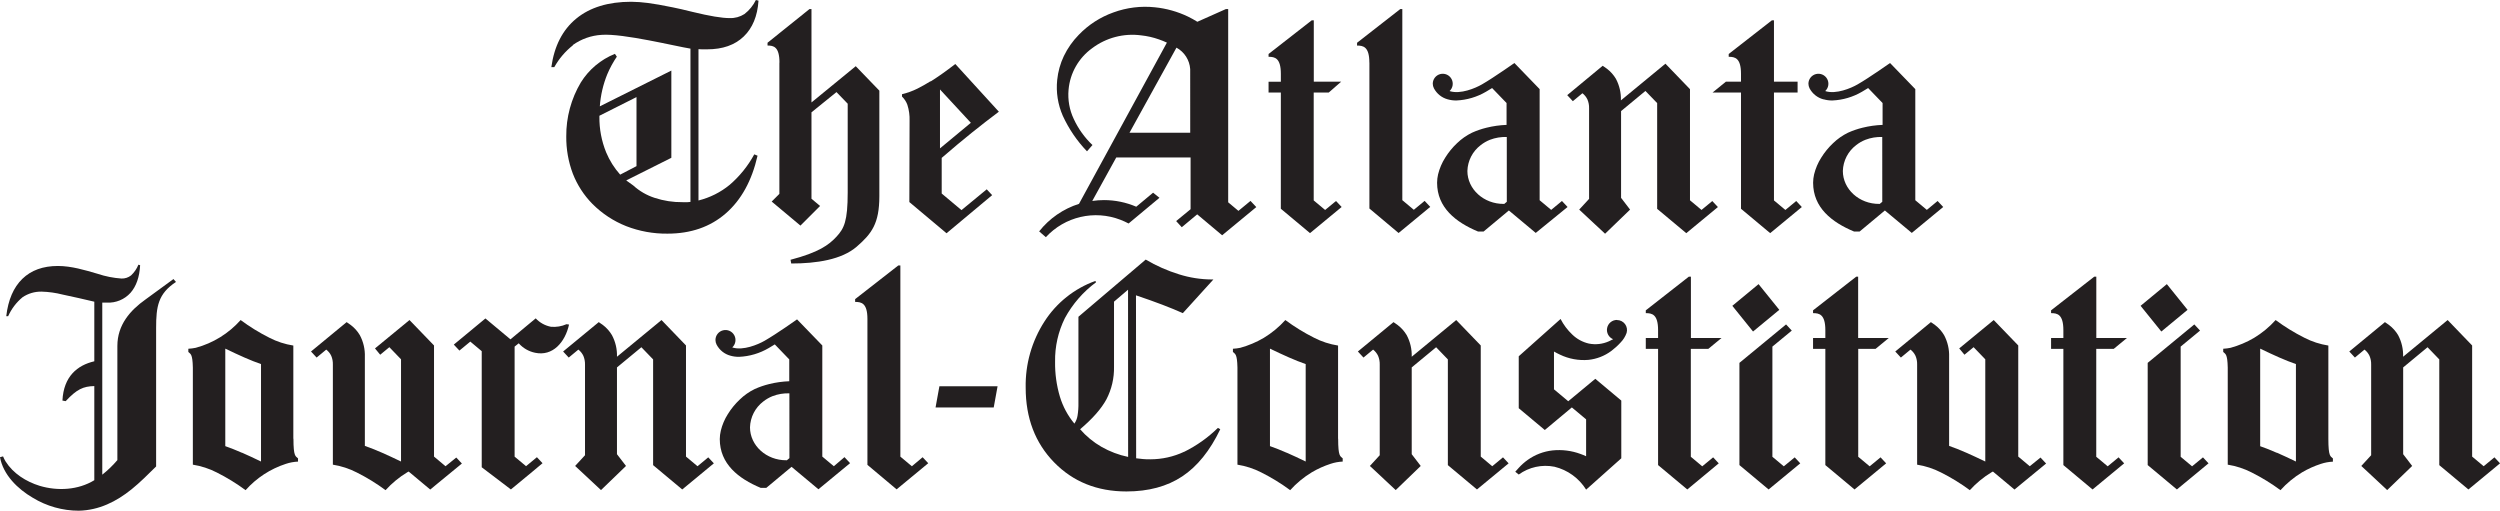
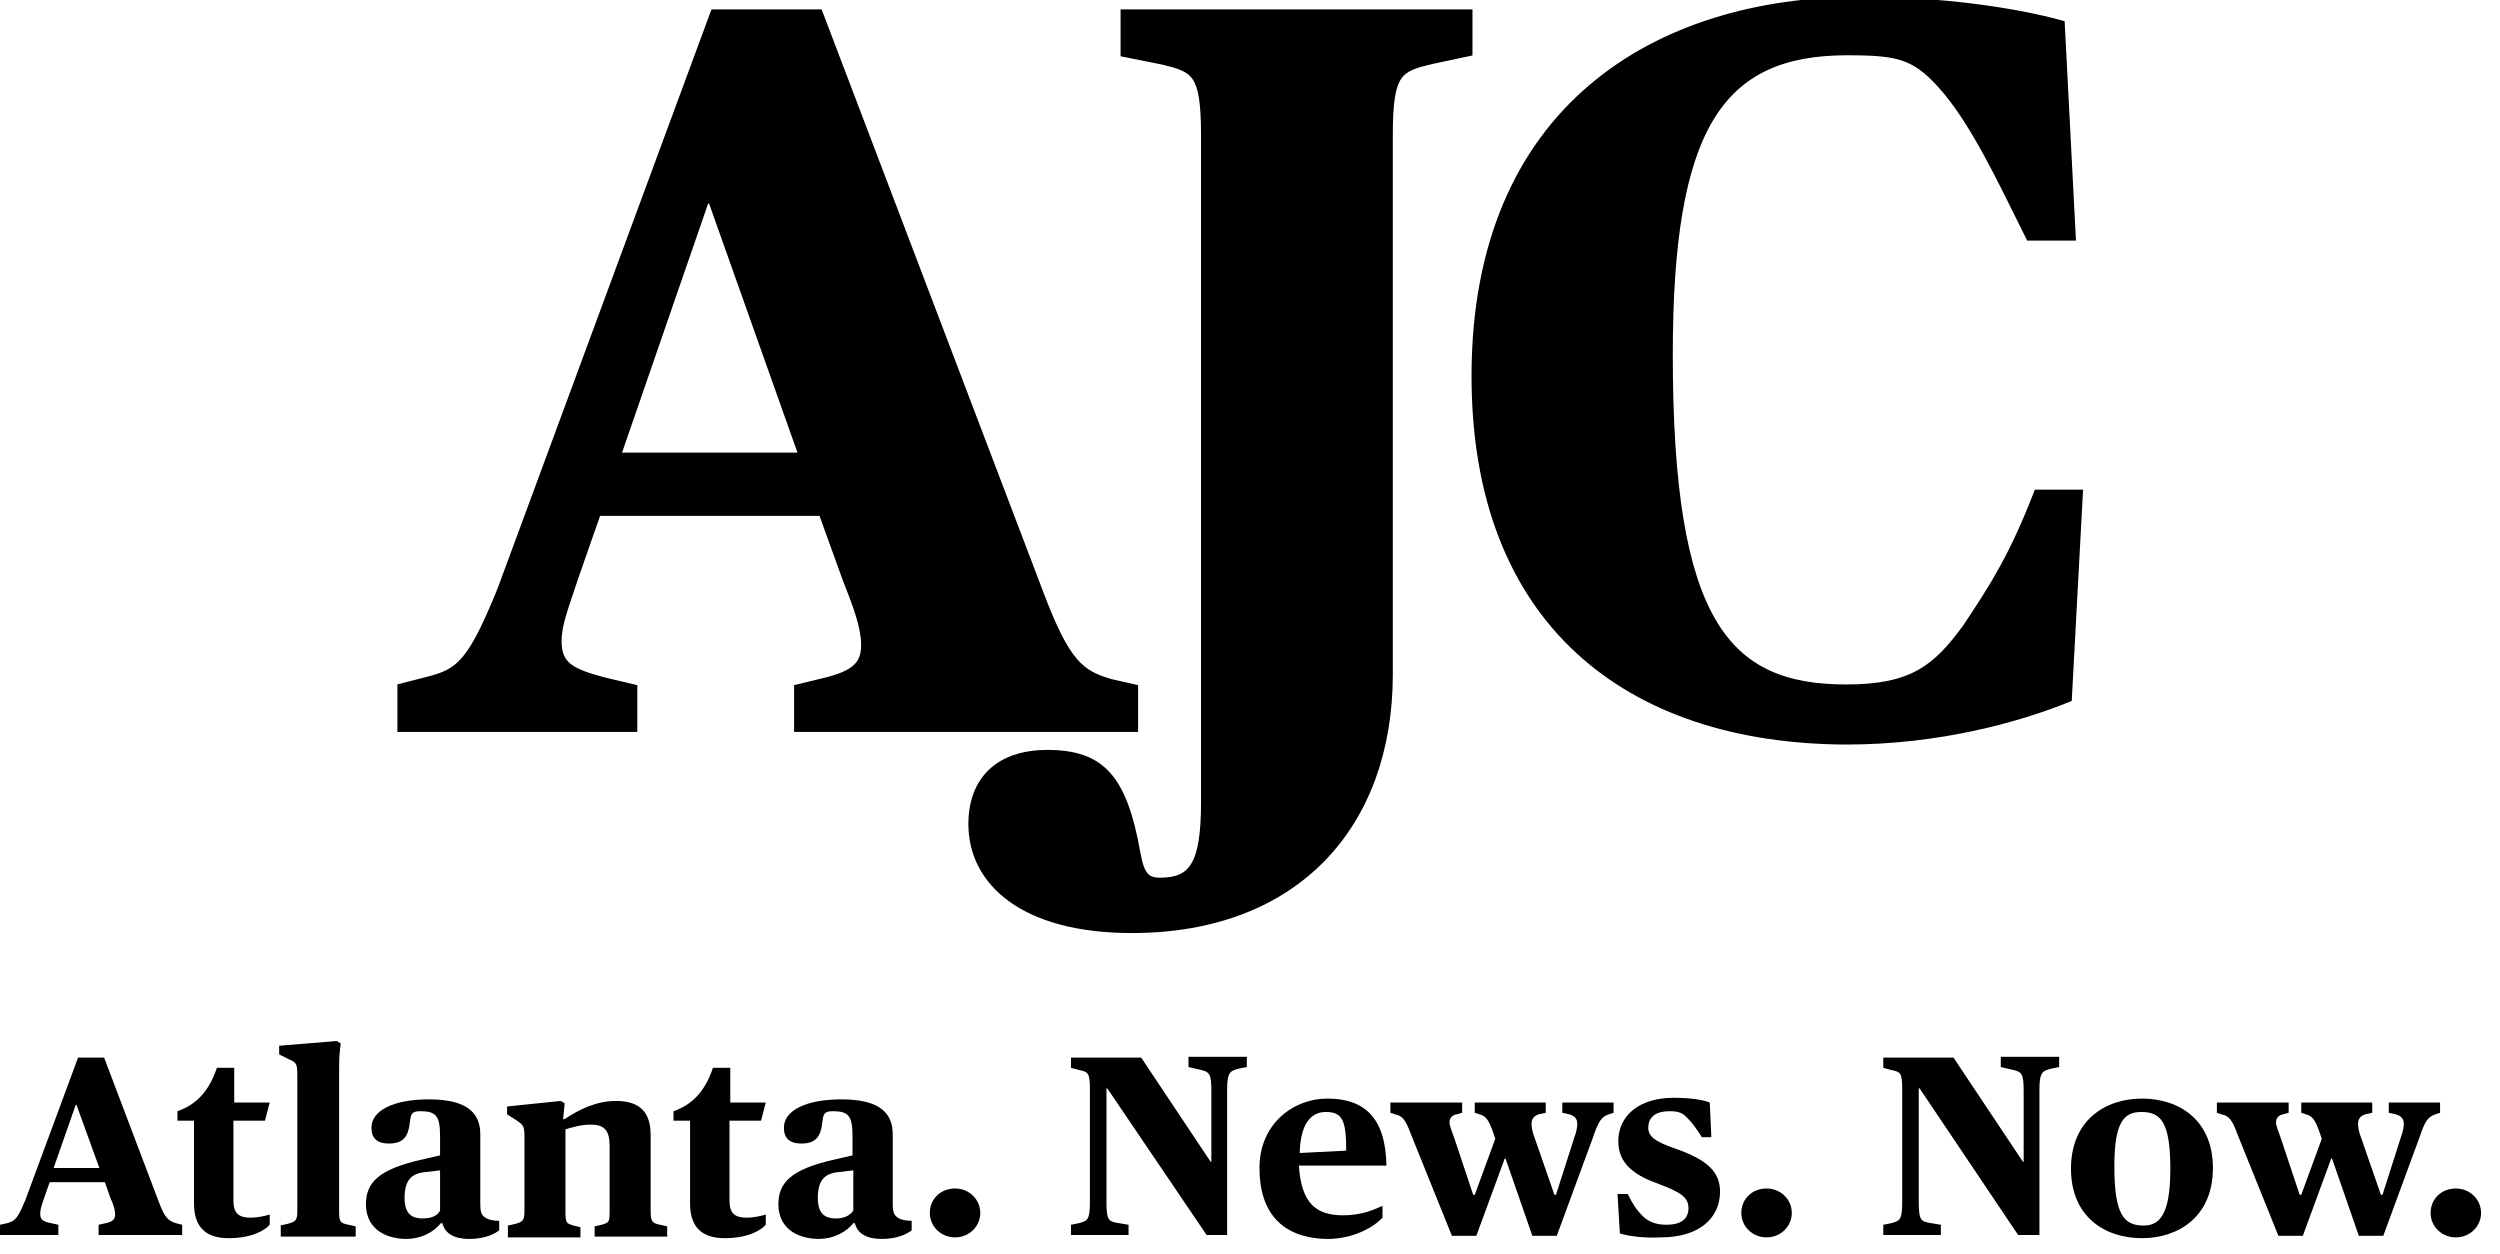
- <svg xmlns="http://www.w3.org/2000/svg" id="Layer_1" data-name="Layer 1" viewBox="0 0 890.97 182.02">
-   <defs>
-     <style>.cls-1{fill:none;}.cls-2{clip-path:url(#clip-path);}.cls-3{fill:#231f20;}</style>
-     <clipPath id="clip-path" transform="translate(-85.46 -82.4)">
-       <rect class="cls-1" width="1062" height="342" />
-     </clipPath>
-   </defs>
-   <g class="cls-2">
-     <path class="cls-3" d="M644.12,156.17l-2-2.14-3.84,3.17-4.11-3.44v-39.6l-9-9.3c-.07,0-7.11,5.06-11.57,7.62-2.46,1.42-7.62,3.53-11.32,2.44l-.2-.08a3.56,3.56,0,1,0-6-2.62,3.66,3.66,0,0,0,.41,1.65,7.86,7.86,0,0,0,4.91,3.93,10.83,10.83,0,0,0,3.09.41,22.81,22.81,0,0,0,10.58-3.13c.68-.39,1.41-.83,2.16-1.3l5.15,5.34v7.79a35,35,0,0,0-7.13,1,29.86,29.86,0,0,0-5.2,1.79,20.75,20.75,0,0,0-5.32,3.73,25.59,25.59,0,0,0-4.22,5.17,19.91,19.91,0,0,0-2.53,5.92,13.42,13.42,0,0,0-.36,3c0,8.85,6.63,14.07,14.58,17.39h2l9-7.5,9.58,8Zm-21.65-1.85-.91.75h-.14c-7.17.07-13-5.25-13-11.74a12,12,0,0,1,4.73-9.2,13.33,13.33,0,0,1,3.31-1.91,15.28,15.28,0,0,1,6-1Z" transform="translate(-85.46 -82.4)" />
-     <path class="cls-3" d="M735.41,117.8a10.83,10.83,0,0,0,3.09.41,22.81,22.81,0,0,0,10.58-3.13c.68-.39,1.41-.83,2.16-1.3l5.15,5.34v7.79a35,35,0,0,0-7.13,1,29.57,29.57,0,0,0-5.2,1.79,20.75,20.75,0,0,0-5.32,3.73,25.59,25.59,0,0,0-4.22,5.17,19.91,19.91,0,0,0-2.53,5.92,13.42,13.42,0,0,0-.36,3c0,8.85,6.62,14.07,14.58,17.39h2l9-7.5,9.59,8L778,156.17l-2-2.14-3.84,3.17-4.11-3.44v-39.6l-9-9.3c-.07,0-7.11,5.06-11.57,7.62-2.46,1.42-7.62,3.53-11.33,2.44l-.19-.08a3.56,3.56,0,1,0-6-2.62,3.79,3.79,0,0,0,.4,1.65,7.88,7.88,0,0,0,4.92,3.93m21,36.52-.91.75h-.14c-7.17.07-13-5.25-13-11.74a12,12,0,0,1,4.73-9.2,13.15,13.15,0,0,1,3.31-1.91,15.28,15.28,0,0,1,6-1Z" transform="translate(-85.46 -82.4)" />
-     <path class="cls-3" d="M289.61,98.44a19.64,19.64,0,0,1,10.26-3.62c7.65-.57,26.52,4.11,31.66,4.91v54.63c-.31,0-.67.07-1,.09s-1,0-1.82,0a30.69,30.69,0,0,1-9.93-1.53,20.89,20.89,0,0,1-7.66-4.44l-2.48-1.78,16.08-8.06V107.55L299.23,120.3a37.28,37.28,0,0,1,2.66-11.45,36.85,36.85,0,0,1,3.4-6.26l-.68-1a25.51,25.51,0,0,0-12.16,10.21A37,37,0,0,0,287.27,131a36.6,36.6,0,0,0,2.34,13.29,31.89,31.89,0,0,0,7,10.8,35.51,35.51,0,0,0,12,7.9,39.42,39.42,0,0,0,14.73,2.68q12.47,0,20.76-7.2t11.34-20.58l-1.17-.48a38.39,38.39,0,0,1-8.77,10.87,28.15,28.15,0,0,1-11.11,5.57V99.92a11.76,11.76,0,0,0,1.2.06h1.9q8.25,0,13-4.55t5.29-12.79l-.93-.24a14.1,14.1,0,0,1-4.07,5,9.15,9.15,0,0,1-5.29,1.45q-4.15,0-13.09-2.18c-3.08-.77-5.46-1.31-7.13-1.64-3.71-.76-6.68-1.29-8.92-1.57a48.72,48.72,0,0,0-5.93-.43q-12.28,0-19.59,6t-8.88,17.3H283a26.2,26.2,0,0,1,6.66-7.81m16.82,46.12a28.36,28.36,0,0,1-5-7.95A32.67,32.67,0,0,1,299.08,124c0-.12,0-.24,0-.35L312.3,117v24.61Z" transform="translate(-85.46 -82.4)" />
-     <path class="cls-3" d="M417.11,111.34c-1.62,1-3.18,1.89-4.68,2.64a26.45,26.45,0,0,1-5.51,2v.83a7.84,7.84,0,0,1,1.91,2.92,16.83,16.83,0,0,1,.79,5.75l-.08,28.93,13.25,11.12,16.26-13.58-1.93-2.08-9,7.41-7.05-5.91v-12.7q5.88-5.09,10.76-9t9.61-7.46l-15.52-17c-3.23,2.5-6.18,4.59-8.82,6.24m3.36,23.83v-21l11,11.88Z" transform="translate(-85.46 -82.4)" />
-     <path class="cls-3" d="M541.93,156.79l10.4,8.69,11.27-9.31-2-2.14-3.88,3.2-4.07-3.4V115.38H559l4.44-3.87h-9.76V89.64h-.73l-15.39,12v1c2.2,0,4.38.39,4.38,6.08v2.8h-4.38v3.87h4.38Z" transform="translate(-85.46 -82.4)" />
-     <path class="cls-3" d="M721.75,157.23l-4.07-3.4V115.38h8.42V111.5h-8.42V89.64h-.74l-15.39,12v1c2.2,0,4.38.39,4.38,6.08v2.79h-5.38l-4.77,3.88h10.15v41.41l10.4,8.69,11.28-9.31-2-2.14Z" transform="translate(-85.46 -82.4)" />
-     <path class="cls-3" d="M753.88,206.74l4.7-3.87h-10.9V181H747l-15.39,12v1c2.2,0,4.38.39,4.38,6.07v2.8h-4.38v3.87h4.38v41.41l10.4,8.69,11.27-9.31-2-2.14-3.87,3.2-4.08-3.4V206.74Z" transform="translate(-85.46 -82.4)" />
-     <path class="cls-3" d="M694.27,206.74l4.7-3.87H688.08V181h-.74L672,193v1c2.2,0,4.38.39,4.38,6.07v2.8H672v3.87h4.38v41.41l10.41,8.69L698,247.53l-2-2.14-3.88,3.2-4.07-3.4V206.74Z" transform="translate(-85.46 -82.4)" />
-     <path class="cls-3" d="M838.76,206.74l4.7-3.87h-10.9V181h-.73l-15.39,12v1c2.2,0,4.38.39,4.38,6.07v2.8h-4.38v3.87h4.38v41.41l10.4,8.69,11.27-9.31-2-2.14-3.87,3.2-4.08-3.4V206.74Z" transform="translate(-85.46 -82.4)" />
-     <path class="cls-3" d="M410.44,248.57l-4.1-3.43V177h-.73l-15.39,12v1c2.2,0,4.38.38,4.38,6.07v52l10.4,8.73,11.27-9.31-2-2.14Z" transform="translate(-85.46 -82.4)" />
-     <path class="cls-3" d="M190,238.75v-33.2a28.08,28.08,0,0,1-8.53-2.78,69.34,69.34,0,0,1-10.25-6.31,32.87,32.87,0,0,1-16,9.89,17,17,0,0,1-2.64.34v1.15c.79.76,1.5.6,1.61,5.55V248a28.55,28.55,0,0,1,8.54,2.79,70.6,70.6,0,0,1,10.25,6.3,32.79,32.79,0,0,1,14.36-9.38,15.85,15.85,0,0,1,4.33-.8v-1.15c-.86-.83-1.63-.55-1.63-7m-18.35,5c-2.06-.9-4-1.68-5.94-2.36V206.65q3.62,1.75,6.79,3.15t5.94,2.35v34.73c-2.4-1.17-4.67-2.22-6.79-3.15" transform="translate(-85.46 -82.4)" />
-     <path class="cls-3" d="M562.33,238.75v-33.2a28.13,28.13,0,0,1-8.54-2.78,69.34,69.34,0,0,1-10.25-6.31,34.26,34.26,0,0,1-7.71,6.37,34.68,34.68,0,0,1-8.33,3.52,17,17,0,0,1-2.64.34v1.15c.79.76,1.5.6,1.61,5.55V248a28.46,28.46,0,0,1,8.54,2.79,70.07,70.07,0,0,1,10.25,6.3A34.47,34.47,0,0,1,553,250.7a33.7,33.7,0,0,1,6.66-3,15.7,15.7,0,0,1,4.32-.8v-1.15c-.86-.83-1.62-.55-1.62-7m-18.36,5c-2.05-.9-4-1.68-5.94-2.36V206.65q3.62,1.75,6.8,3.15t5.93,2.35v34.73c-2.4-1.17-4.67-2.22-6.79-3.15" transform="translate(-85.46 -82.4)" />
-     <path class="cls-3" d="M915.26,238.75v-33.2a28.13,28.13,0,0,1-8.54-2.78,69.34,69.34,0,0,1-10.25-6.31,34.26,34.26,0,0,1-7.71,6.37,34.68,34.68,0,0,1-8.33,3.52,17,17,0,0,1-2.64.34v1.15c.79.76,1.5.6,1.61,5.55V248a28.46,28.46,0,0,1,8.54,2.79,70.07,70.07,0,0,1,10.25,6.3,34.47,34.47,0,0,1,7.71-6.36,33.7,33.7,0,0,1,6.66-3,15.7,15.7,0,0,1,4.32-.8v-1.15c-.86-.83-1.62-.55-1.62-7m-18.36,5c-2-.9-4-1.68-5.94-2.36V206.65q3.62,1.75,6.8,3.15t5.94,2.35v34.73q-3.62-1.75-6.8-3.15" transform="translate(-85.46 -82.4)" />
-     <path class="cls-3" d="M507.46,243.41a28.23,28.23,0,0,1-12,2.68c-.92,0-1.81,0-2.66-.09s-1.67-.15-2.43-.27l-.06-58.08q5.26,1.77,9.4,3.35c2.75,1.05,5.18,2.05,7.3,3l10.89-12h-.6a39.6,39.6,0,0,1-11.61-1.82,55.48,55.48,0,0,1-11.91-5.27L469.8,195.29v30.65a25.39,25.39,0,0,1-.33,4.69,7,7,0,0,1-1.11,2.74,27.4,27.4,0,0,1-5.17-9.62,41.6,41.6,0,0,1-1.71-12.41,33.69,33.69,0,0,1,3.5-15.58A39,39,0,0,1,476.08,183l-.24-.48A36.08,36.08,0,0,0,457.68,197,42,42,0,0,0,451,220.57q0,16.19,10.11,26.58t25.79,10.4q11.79,0,19.87-5.35t13.58-16.82l-.84-.49a46.46,46.46,0,0,1-12,8.52m-20,1.83a32.65,32.65,0,0,1-9.49-3.59,29.68,29.68,0,0,1-7.62-6.27q6.69-5.67,9.39-10.69a24.07,24.07,0,0,0,2.69-11.59V189.91l5-4.26Z" transform="translate(-85.46 -82.4)" />
-     <polygon class="cls-3" points="333.42 145.22 354.15 145.22 355.52 137.67 334.79 137.67 333.42 145.22" />
-     <path class="cls-3" d="M270.33,204.75a10.67,10.67,0,0,0,5.84,3.37c6.25,1.34,10.69-3.72,12.09-10.05l-.9-.13a11.21,11.21,0,0,1-5.54.92,10,10,0,0,1-5.44-3l-9,7.48-8.92-7.45-11.27,9.32,2,2.13,3.88-3.2,4.07,3.41v41.38l10.4,7.9,7.69-6.35h0l3.58-3-2-2.14-3.87,3.2-4.08-3.4V205.92Z" transform="translate(-85.46 -82.4)" />
-     <polygon class="cls-3" points="634.12 110.42 626.73 101.26 617.38 108.99 624.76 118.15 634.12 110.42" />
-     <polygon class="cls-3" points="635.73 166.19 631.66 162.79 631.66 123.52 638.57 117.82 636.53 115.62 619.91 129.32 619.91 165.75 630.31 174.44 641.59 165.13 639.61 163 635.73 166.19" />
-     <polygon class="cls-3" points="779.62 110.42 772.24 101.26 762.88 108.99 770.27 118.15 779.62 110.42" />
-     <polygon class="cls-3" points="781.23 166.19 777.16 162.79 777.16 123.52 784.07 117.82 782.03 115.62 765.41 129.32 765.41 165.75 775.82 174.44 787.09 165.13 785.11 163 781.23 166.19" />
-     <path class="cls-3" d="M382.63,248.56l-4.11-3.44v-39.6l-9-9.3c-.07.05-7.11,5.06-11.56,7.62-2.47,1.42-7.63,3.53-11.33,2.44l-.19-.08a3.57,3.57,0,1,0-6-2.62,3.66,3.66,0,0,0,.41,1.65,7.86,7.86,0,0,0,4.91,3.93,10.87,10.87,0,0,0,3.09.41,22.78,22.78,0,0,0,10.58-3.13c.68-.39,1.41-.83,2.16-1.3l5.15,5.35v7.78a35.14,35.14,0,0,0-7.13,1,29.86,29.86,0,0,0-5.2,1.79,20.7,20.7,0,0,0-5.31,3.73,26,26,0,0,0-4.23,5.17,19.63,19.63,0,0,0-2.52,5.92,13.43,13.43,0,0,0-.37,3c0,8.85,6.63,14.07,14.58,17.39h2l9-7.5,9.58,8,11.28-9.31-2-2.14Zm-15.83-2.88-.9.75h-.15c-7.16.07-13-5.25-13-11.74a12,12,0,0,1,4.73-9.2,13.33,13.33,0,0,1,3.31-1.91,15.31,15.31,0,0,1,6-1Z" transform="translate(-85.46 -82.4)" />
-     <path class="cls-3" d="M531.12,154l-4.3,3.55-3.65-3.05V85.64h-.84l-10.15,4.52a37.31,37.31,0,0,0-3.34-1.85A35.53,35.53,0,0,0,497.06,85a32.94,32.94,0,0,0-14.76,1.82,32,32,0,0,0-12.39,8,28.54,28.54,0,0,0-5.3,7.54,25.83,25.83,0,0,0-2.38,8.54,25.32,25.32,0,0,0,2,12.77,46,46,0,0,0,8.62,12.66l1.95-2.24a30.49,30.49,0,0,1-6.67-9.29,20.13,20.13,0,0,1-1.85-10.4,20.44,20.44,0,0,1,8.41-14.82A23.84,23.84,0,0,1,492.13,95a27.53,27.53,0,0,1,6.38,1.45,30.26,30.26,0,0,1,2.82,1.14L470,155.05a29.38,29.38,0,0,0-14.2,9.81l2.39,2.07a24.26,24.26,0,0,1,26.62-6.19,28.35,28.35,0,0,1,2.87,1.31l11-9.16-2.27-1.82-6,5a29.19,29.19,0,0,0-11.5-2.36,28.65,28.65,0,0,0-4.18.31l8.55-15.5h26.49v18.44l-5.14,4.23,2,2.19,5.5-4.59,8.89,7.46,12.17-10.05ZM509.64,129.7H488l16.72-30.29.07,0a9.43,9.43,0,0,1,4.84,7.6Z" transform="translate(-85.46 -82.4)" />
-     <path class="cls-3" d="M244.24,248.56l-4.1-3.44v-39.6l-8.74-9.06,0,0,0,0L219.1,206.57l1.86,2.25,3.26-2.69,4.16,4.32v36.43q-3.62-1.75-6.79-3.15c-2.11-.93-4.15-1.73-6.1-2.42V209.6a15.23,15.23,0,0,0-1.79-7.76,12.43,12.43,0,0,0-3.19-3.58A16.1,16.1,0,0,0,209,197.2l-12.7,10.47,2,2.16,3.43-2.84a6.11,6.11,0,0,1,1.79,2.24,7.43,7.43,0,0,1,.57,3.1v35.18h0V248a28.41,28.41,0,0,1,8.53,2.79,70.07,70.07,0,0,1,10.25,6.3,34.7,34.7,0,0,1,7.71-6.36l.52-.28,7.69,6.42,2.75-2.27,8.53-7-2-2.14Z" transform="translate(-85.46 -82.4)" />
-     <path class="cls-3" d="M808.85,248.56l-4.11-3.44v-39.6L796,196.46l0,0,0,0L783.7,206.57l1.87,2.25,3.26-2.69,4.16,4.32v36.43q-3.62-1.75-6.79-3.15c-2.11-.93-4.15-1.73-6.1-2.42V209.6a15.34,15.34,0,0,0-1.79-7.76,12.43,12.43,0,0,0-3.19-3.58,16.1,16.1,0,0,0-1.51-1.06l-12.7,10.47,2,2.16,3.43-2.84a6.21,6.21,0,0,1,1.79,2.24,7.43,7.43,0,0,1,.57,3.1V248a28.41,28.41,0,0,1,8.53,2.79,70.07,70.07,0,0,1,10.25,6.3,34.7,34.7,0,0,1,7.71-6.36l.52-.28,7.69,6.42,2.75-2.27,8.52-7-2-2.14Z" transform="translate(-85.46 -82.4)" />
-     <path class="cls-3" d="M334.05,248.56l-4.11-3.44v-39.6l-8.73-9.06-15.87,13.08a15.2,15.2,0,0,0-1.79-7.7,12.54,12.54,0,0,0-3.18-3.58,17.71,17.71,0,0,0-1.52-1.06l-12.7,10.47,2,2.16,3.43-2.84a6.11,6.11,0,0,1,1.79,2.24,7.59,7.59,0,0,1,.58,3.1v32.31l-3.52,3.82,9.22,8.6,8.91-8.6-3.22-4.19V213.34l8.7-7.19,4.18,4.34v37.68l10.38,8.67,11.27-9.31-2-2.14Z" transform="translate(-85.46 -82.4)" />
-     <path class="cls-3" d="M617.28,248.56l-4.1-3.44v-39.6l-8.74-9.06-15.86,13.08a15.31,15.31,0,0,0-1.79-7.7,12.58,12.58,0,0,0-3.19-3.58,17.52,17.52,0,0,0-1.51-1.06l-12.7,10.47,2,2.16,3.43-2.84a6.18,6.18,0,0,1,1.78,2.24,7.43,7.43,0,0,1,.58,3.1v32.31l-3.51,3.82,9.21,8.6,8.91-8.6-3.21-4.19V213.34l8.7-7.19,4.18,4.34v37.68l10.37,8.67,11.28-9.31-2-2.14Z" transform="translate(-85.46 -82.4)" />
-     <path class="cls-3" d="M974.45,245.39l-3.84,3.17-4.11-3.44v-39.6l-8.73-9.06L941.9,209.54a15.31,15.31,0,0,0-1.78-7.7,12.58,12.58,0,0,0-3.19-3.58c-.47-.37-1-.72-1.51-1.06h0l-12.7,10.47,2,2.16,3.42-2.84a6.11,6.11,0,0,1,1.79,2.24,7.43,7.43,0,0,1,.58,3.1v32.31L927,248.46l9.22,8.6,8.91-8.6-3.21-4.19V213.34l8.69-7.19,4.18,4.34v37.68l10.38,8.67,11.27-9.31Z" transform="translate(-85.46 -82.4)" />
-     <path class="cls-3" d="M363.22,104.71v46.78l-2.74,2.74,10.25,8.57,7-7-3.07-2.57v-30.8l8.91-7.21,4,4.14V151c0,10.24-1.27,12.81-4,15.76s-6.35,5.6-16.37,8.22l.24,1.33c9,0,18-1.37,23.34-6s8.07-8.24,8.07-18v-37.6l-8.41-8.72-15.78,12.92V85.64h-.72L359,97.63v1c2.13,0,4.25.39,4.25,6.08" transform="translate(-85.46 -82.4)" />
-     <path class="cls-3" d="M663.18,122l8.69-7.19,4.18,4.33v37.69l10.38,8.67,11.27-9.31-2-2.14-3.84,3.17-4.11-3.44v-39.6L679,105.1l-15.87,13.08a15.31,15.31,0,0,0-1.78-7.7,12.73,12.73,0,0,0-3.19-3.58,17.71,17.71,0,0,0-1.52-1.06h0L644,116.31l2,2.15,3.42-2.83a6.11,6.11,0,0,1,1.79,2.24,7.4,7.4,0,0,1,.58,3.1v32.31l-3.52,3.82,9.22,8.6,8.91-8.6-3.21-4.19V122Z" transform="translate(-85.46 -82.4)" />
-     <path class="cls-3" d="M573.5,104.71v52l10.4,8.73,11.28-9.31-2-2.14-3.85,3.18-4.1-3.43V85.64h-.74l-15.39,12v1c2.2,0,4.38.39,4.38,6.08" transform="translate(-85.46 -82.4)" />
-     <path class="cls-3" d="M661.72,196.42a3.57,3.57,0,0,0-1.36,6.87c-.5.27-1,.53-1.52.75a11.81,11.81,0,0,1-7.14.8,12.47,12.47,0,0,1-5.9-3.21,20.48,20.48,0,0,1-4.17-5.55l-14.91,13.29v18.51l9.29,7.77,9.64-8.05,5.08,4.25V245c-.66-.3-1.32-.58-2-.82a22.2,22.2,0,0,0-9.93-1.26,18.84,18.84,0,0,0-8.9,3.39,20,20,0,0,0-3.17,2.82c-.26.28-1,1.1-1.25,1.39l1.24,1a16.29,16.29,0,0,1,12.74-2.78,18.4,18.4,0,0,1,11.28,8.16l12.53-11.17V225.16L654,217.4l-9.64,8-5.08-4.25V207.68c.69.4,1.4.77,2.12,1.1a19.57,19.57,0,0,0,10.19,1.87,16.46,16.46,0,0,0,8.07-3.14,23.35,23.35,0,0,0,3.32-3,9.42,9.42,0,0,0,2.18-3.46,3.57,3.57,0,0,0-3.41-4.59" transform="translate(-85.46 -82.4)" />
-     <path class="cls-3" d="M147.28,181.85l-9.91,7.24c-5.52,3.9-10.08,9.1-10.08,16.6v40.69a38.75,38.75,0,0,1-5.38,5.19V190.25c.46,0,1.25,0,1.66,0a10.61,10.61,0,0,0,8.41-3.5q3.08-3.5,3.42-9.83l-.61-.19a10.65,10.65,0,0,1-2.62,3.82,5.23,5.23,0,0,1-3.42,1.12,34.36,34.36,0,0,1-8.46-1.68c-4.55-1.34-9.43-2.8-14.2-2.8q-7.94,0-12.66,4.58t-5.74,13.31h.68a18.7,18.7,0,0,1,5.13-6.75,11.73,11.73,0,0,1,6.74-2,34.2,34.2,0,0,1,7.58,1.06c3.52.77,7.69,1.65,11.25,2.53v21.24c-6,1.4-10.93,5.33-11.36,14l1.15.21c4-4.29,6.28-5.28,10.21-5.38v33.55c-5.76,3.53-13.11,3.91-19.48,2-4.83-1.49-9.43-4.38-12.16-8.72a12.15,12.15,0,0,1-.88-1.77l-1.09.29c1.15,6.32,6.33,11.33,11.67,14.45a31.59,31.59,0,0,0,16.43,4.62c7.14-.16,13.33-3.22,18.79-7.63,3-2.41,6-5.44,8.75-8.14V199.29c0-7.7.71-12.21,7.08-16.41Z" transform="translate(-85.46 -82.4)" />
+ <svg xmlns="http://www.w3.org/2000/svg" version="1.1" id="Layer_1" x="0px" y="0px" viewBox="0 0 317 159" style="enable-background:new 0 0 317 159;" xml:space="preserve">
+   <style type="text/css">
+ 	.st0{stroke:#000000;stroke-width:0.819;stroke-miterlimit:10;}
+ </style>
+   <g>
+     <g>
+       <g>
+         <path class="st0" d="M50.8,87.1l3.5-0.9c3.9-1,5.4-2.1,9.2-11.5l27-73.1h13.4l28,73.6c3.4,9,5.2,10.2,8.9,11.3l3.1,0.7v5.2h-42.8     v-5.2l3.7-0.9c3.5-0.9,4.8-2,4.8-4.5c0-2.2-0.9-4.7-2.4-8.5l-3-8.3H75.8l-2.9,8.3c-1.2,3.7-2.1,5.8-2.1,8c0,3.1,1.7,3.9,5.8,5     l3.8,0.9v5.2H50.8V87.1z M78.3,57.8h23.4L90.2,25.4h-0.7L78.3,57.8z" />
+         <path class="st0" d="M123.2,104.5c0-5.6,3.4-9,9.6-9c6.9,0,9.7,3.1,11.4,12.7c0.5,2.8,1.2,3.5,2.9,3.5c4.1,0,5.6-2.1,5.6-10V17.2     c0-8-1.2-8.4-5.2-9.4l-5-1V1.6h43.8v5.1l-4.7,1c-4.2,1-5.4,1.4-5.4,9.4v68.4c0,19-11.7,32.4-32.7,32.4     C129.8,117.9,123.2,111.9,123.2,104.5z" />
+         <path class="st0" d="M187,47.7C187,13.8,210,0,236,0c10.3,0,19.6,1.4,25.4,3l1.4,27.1h-5.5c-4.1-8.3-6.9-14.1-10.5-18.5     c-3.8-4.5-5.8-5-12.6-5c-16.2,0-22.5,9.7-22.5,38.4c0,33.9,7.2,42.2,22.4,42.2c8.4,0,11.4-2.5,15.2-7.7c3.4-5.1,5.9-9,9-17h5.4     l-1.4,26.1c-6.4,2.6-16.5,5.4-28.2,5.4C206.4,93.9,187,78.9,187,47.7z" />
+       </g>
+       <g>
+         <path d="M0,155.3l0.9-0.2c1-0.3,1.3-0.5,2.3-2.9l6.7-18.1h3.3l6.9,18.2c0.8,2.2,1.3,2.5,2.2,2.8l0.8,0.2v1.3H12.5v-1.3l0.9-0.2     c0.9-0.2,1.2-0.5,1.2-1.1c0-0.6-0.2-1.2-0.6-2.1l-0.7-2h-7l-0.7,2c-0.3,0.9-0.5,1.4-0.5,2c0,0.8,0.4,1,1.4,1.2l0.9,0.2v1.3H0     V155.3z M6.8,148.1h5.8l-2.9-8H9.6L6.8,148.1z" />
+         <path d="M24.6,152.6v-10.5h-2.1v-1.2c2.6-0.9,4.1-2.8,5-5.5h2.2v4.4h4.5l-0.6,2.3h-4v10.1c0,1.6,0.6,2.2,2.2,2.2     c0.8,0,1.8-0.2,2.4-0.4v1.3c-0.7,0.8-2.4,1.7-5.2,1.7C26.3,157,24.6,155.8,24.6,152.6z" />
+         <path d="M35.5,155.4l0.9-0.2c1.2-0.3,1.3-0.5,1.3-1.8v-17c0-1.5-0.1-1.7-1.1-2.1l-1.2-0.6v-1.1l7.3-0.6l0.5,0.3     c0,0.3-0.1,0.6-0.1,1c-0.1,0.6-0.1,1.6-0.1,2.7v17.5c0,1.4,0.1,1.6,1.2,1.8l0.9,0.2v1.3h-9.5V155.4z" />
+         <path d="M46.4,152.7c0-2.8,1.7-4.4,6.8-5.6l2.6-0.6v-2.4c0-2.6-0.5-3.2-2.5-3.2c-1,0-1.2,0.3-1.3,1.2c-0.2,2.1-0.9,2.9-2.7,2.9     c-1.5,0-2.2-0.7-2.2-2c0-2.2,2.8-3.6,7.3-3.6c4.2,0,6.5,1.3,6.5,4.4v8.7c0,1.2,0.1,1.6,0.8,2c0.4,0.2,1,0.3,1.6,0.3v1.2     c-0.6,0.5-1.9,1.1-3.8,1.1c-1.9,0-3.1-0.7-3.4-2h-0.2c-0.8,1-2.3,2-4.5,2C48.3,157,46.4,155.4,46.4,152.7z M55.8,153.5v-5.1     l-1.6,0.2c-2,0.1-2.9,1-2.9,3.3c0,2.1,1,2.6,2.3,2.6C54.8,154.5,55.5,154.1,55.8,153.5z" />
+         <path d="M64.4,155.4l0.9-0.2c1.1-0.3,1.2-0.5,1.2-1.8v-9.3c0-1.4-0.2-1.5-1.1-2.1l-1.1-0.7v-1l6.8-0.7l0.5,0.3l-0.2,2h0.2     c1.8-1.2,4-2.3,6.5-2.3c3,0,4.4,1.4,4.4,4.3v9.6c0,1.4,0.2,1.6,1.2,1.8l0.9,0.2v1.3h-9.2v-1.3l0.9-0.2c1-0.3,1-0.4,1-1.9v-8.1     c0-2-0.7-2.7-2.4-2.7c-1.3,0-2.5,0.4-3.2,0.6v10.3c0,1.6,0.1,1.6,1,1.9l0.9,0.2v1.3h-9.2V155.4z" />
+         <path d="M87.5,152.6v-10.5h-2.1v-1.2c2.6-0.9,4.1-2.8,5-5.5h2.2v4.4h4.5l-0.6,2.3h-4v10.1c0,1.6,0.6,2.2,2.2,2.2     c0.8,0,1.8-0.2,2.4-0.4v1.3c-0.7,0.8-2.4,1.7-5.2,1.7C89.2,157,87.5,155.8,87.5,152.6z" />
+         <path d="M98.7,152.7c0-2.8,1.7-4.4,6.8-5.6l2.6-0.6v-2.4c0-2.6-0.5-3.2-2.5-3.2c-1,0-1.2,0.3-1.3,1.2c-0.2,2.1-0.9,2.9-2.7,2.9     c-1.5,0-2.2-0.7-2.2-2c0-2.2,2.8-3.6,7.3-3.6c4.2,0,6.5,1.3,6.5,4.4v8.7c0,1.2,0.1,1.6,0.8,2c0.4,0.2,1,0.3,1.6,0.3v1.2     c-0.6,0.5-1.9,1.1-3.8,1.1c-1.9,0-3.1-0.7-3.4-2h-0.2c-0.8,1-2.3,2-4.5,2C100.6,157,98.7,155.4,98.7,152.7z M108.2,153.5v-5.1     l-1.6,0.2c-2,0.1-2.9,1-2.9,3.3c0,2.1,1,2.6,2.3,2.6C107.1,154.5,107.8,154.1,108.2,153.5z" />
+         <path d="M117.9,153.8c0-1.8,1.4-3.1,3.2-3.1c1.8,0,3.2,1.4,3.2,3.1c0,1.7-1.4,3.1-3.2,3.1C119.3,156.9,117.9,155.5,117.9,153.8z" />
+         <path d="M140.4,138h-0.1v14.3c0,2.4,0.2,2.6,1.6,2.8l1.2,0.2v1.3h-7.3v-1.3l1-0.2c1.1-0.3,1.4-0.4,1.4-2.7V138     c0-2-0.3-2.1-1.3-2.3l-1.1-0.3v-1.3h8.9l8.8,13.2h0.1v-8.9c0-2.3-0.2-2.5-1.6-2.8l-1.3-0.3v-1.3h7.4v1.3l-1,0.2     c-1.1,0.3-1.5,0.4-1.5,2.7v18.4H153L140.4,138z" />
+         <path d="M159.7,148.1c0-5.6,4.3-8.8,8.6-8.8c4.6,0,7.4,2.3,7.5,8.5h-11.1c0.3,4.8,2.2,6.3,5.6,6.3c2.2,0,3.7-0.6,5-1.2v1.5     c-1.1,1.2-3.7,2.7-7,2.7C162.5,157,159.7,153.7,159.7,148.1z M164.8,146.2l5.9-0.3c0-3.9-0.5-4.9-2.6-4.9     C166.3,141,164.9,142.4,164.8,146.2z" />
+         <path d="M178.9,143.8c-0.7-1.9-1.1-2.3-2-2.5l-0.6-0.2v-1.3h9.1v1.3l-0.7,0.2c-0.6,0.1-0.9,0.5-0.9,1c0,0.5,0.3,1.1,0.6,2     l2.4,7.2h0.2l2.6-7.1l-0.2-0.6c-0.6-1.8-1-2.3-1.8-2.5l-0.6-0.2v-1.3h9v1.3l-0.9,0.2c-0.6,0.2-0.9,0.6-0.9,1.2     c0,0.5,0.1,1,0.4,1.8l2.5,7.2h0.2l2.3-7.2c0.3-0.8,0.4-1.4,0.4-1.8c0-0.6-0.3-1-1-1.2l-0.9-0.2v-1.3h6.5v1.3l-0.6,0.2     c-0.9,0.3-1.3,0.8-2,2.9l-4.6,12.5h-3.1l-3.4-9.8h-0.1l-3.6,9.8h-3.1L178.9,143.8z" />
+         <path d="M205.4,156.4l-0.3-5h1.3c0.6,1.2,1,1.9,1.9,2.8c0.6,0.6,1.5,1.1,3,1.1c1.8,0,2.8-0.7,2.8-2.1c0-1.5-1.2-2.1-4.1-3.2     c-3-1.1-4.8-2.6-4.8-5.3c0-3.1,2.5-5.5,7-5.5c1.9,0,3.6,0.2,4.6,0.6l0.2,4.4h-1.2c-0.7-1.1-1.2-1.8-1.9-2.5     c-0.5-0.5-0.9-0.8-2.2-0.8c-1.7,0-2.7,0.7-2.7,2.1c0,1.1,0.9,1.8,3.6,2.7c3.9,1.4,5.5,2.9,5.5,5.4c0,3.4-2.7,5.8-7.5,5.8     C208.7,157,206.7,156.8,205.4,156.4z" />
+         <path d="M220.8,153.8c0-1.8,1.4-3.1,3.2-3.1c1.8,0,3.2,1.4,3.2,3.1c0,1.7-1.4,3.1-3.2,3.1C222.2,156.9,220.8,155.5,220.8,153.8z" />
+         <path d="M243.4,138h-0.1v14.3c0,2.4,0.2,2.6,1.6,2.8l1.2,0.2v1.3h-7.3v-1.3l1-0.2c1.1-0.3,1.4-0.4,1.4-2.7V138     c0-2-0.3-2.1-1.3-2.3l-1.1-0.3v-1.3h8.9l8.8,13.2h0.1v-8.9c0-2.3-0.2-2.5-1.6-2.8l-1.3-0.3v-1.3h7.4v1.3l-1,0.2     c-1.1,0.3-1.5,0.4-1.5,2.7v18.4h-2.7L243.4,138z" />
+         <path d="M262.6,148.2c0-6.2,4.4-8.9,9-8.9c4.8,0,9,2.8,9,8.8c0,6.2-4.4,8.9-9,8.9C266.8,157,262.6,154.2,262.6,148.2z      M275.2,148.2c0-6.1-1.3-7.2-3.7-7.2c-2.2,0-3.4,1.3-3.4,6.9c0,6.1,1.2,7.5,3.7,7.5C273.8,155.4,275.2,154.1,275.2,148.2z" />
+         <path d="M283.7,143.8c-0.7-1.9-1.1-2.3-2-2.5l-0.6-0.2v-1.3h9.1v1.3l-0.7,0.2c-0.6,0.1-0.9,0.5-0.9,1c0,0.5,0.3,1.1,0.6,2     l2.4,7.2h0.2l2.6-7.1l-0.2-0.6c-0.6-1.8-1-2.3-1.8-2.5l-0.6-0.2v-1.3h9v1.3l-0.9,0.2c-0.6,0.2-0.9,0.6-0.9,1.2     c0,0.5,0.1,1,0.4,1.8l2.5,7.2h0.2l2.3-7.2c0.3-0.8,0.4-1.4,0.4-1.8c0-0.6-0.3-1-1-1.2l-0.9-0.2v-1.3h6.5v1.3l-0.6,0.2     c-0.9,0.3-1.3,0.8-2,2.9l-4.6,12.5h-3.1l-3.4-9.8h-0.1l-3.6,9.8h-3.1L283.7,143.8z" />
+         <path d="M308.2,153.8c0-1.8,1.4-3.1,3.2-3.1c1.8,0,3.2,1.4,3.2,3.1c0,1.7-1.4,3.1-3.2,3.1C309.6,156.9,308.2,155.5,308.2,153.8z" />
+       </g>
+     </g>
  </g>
</svg>
